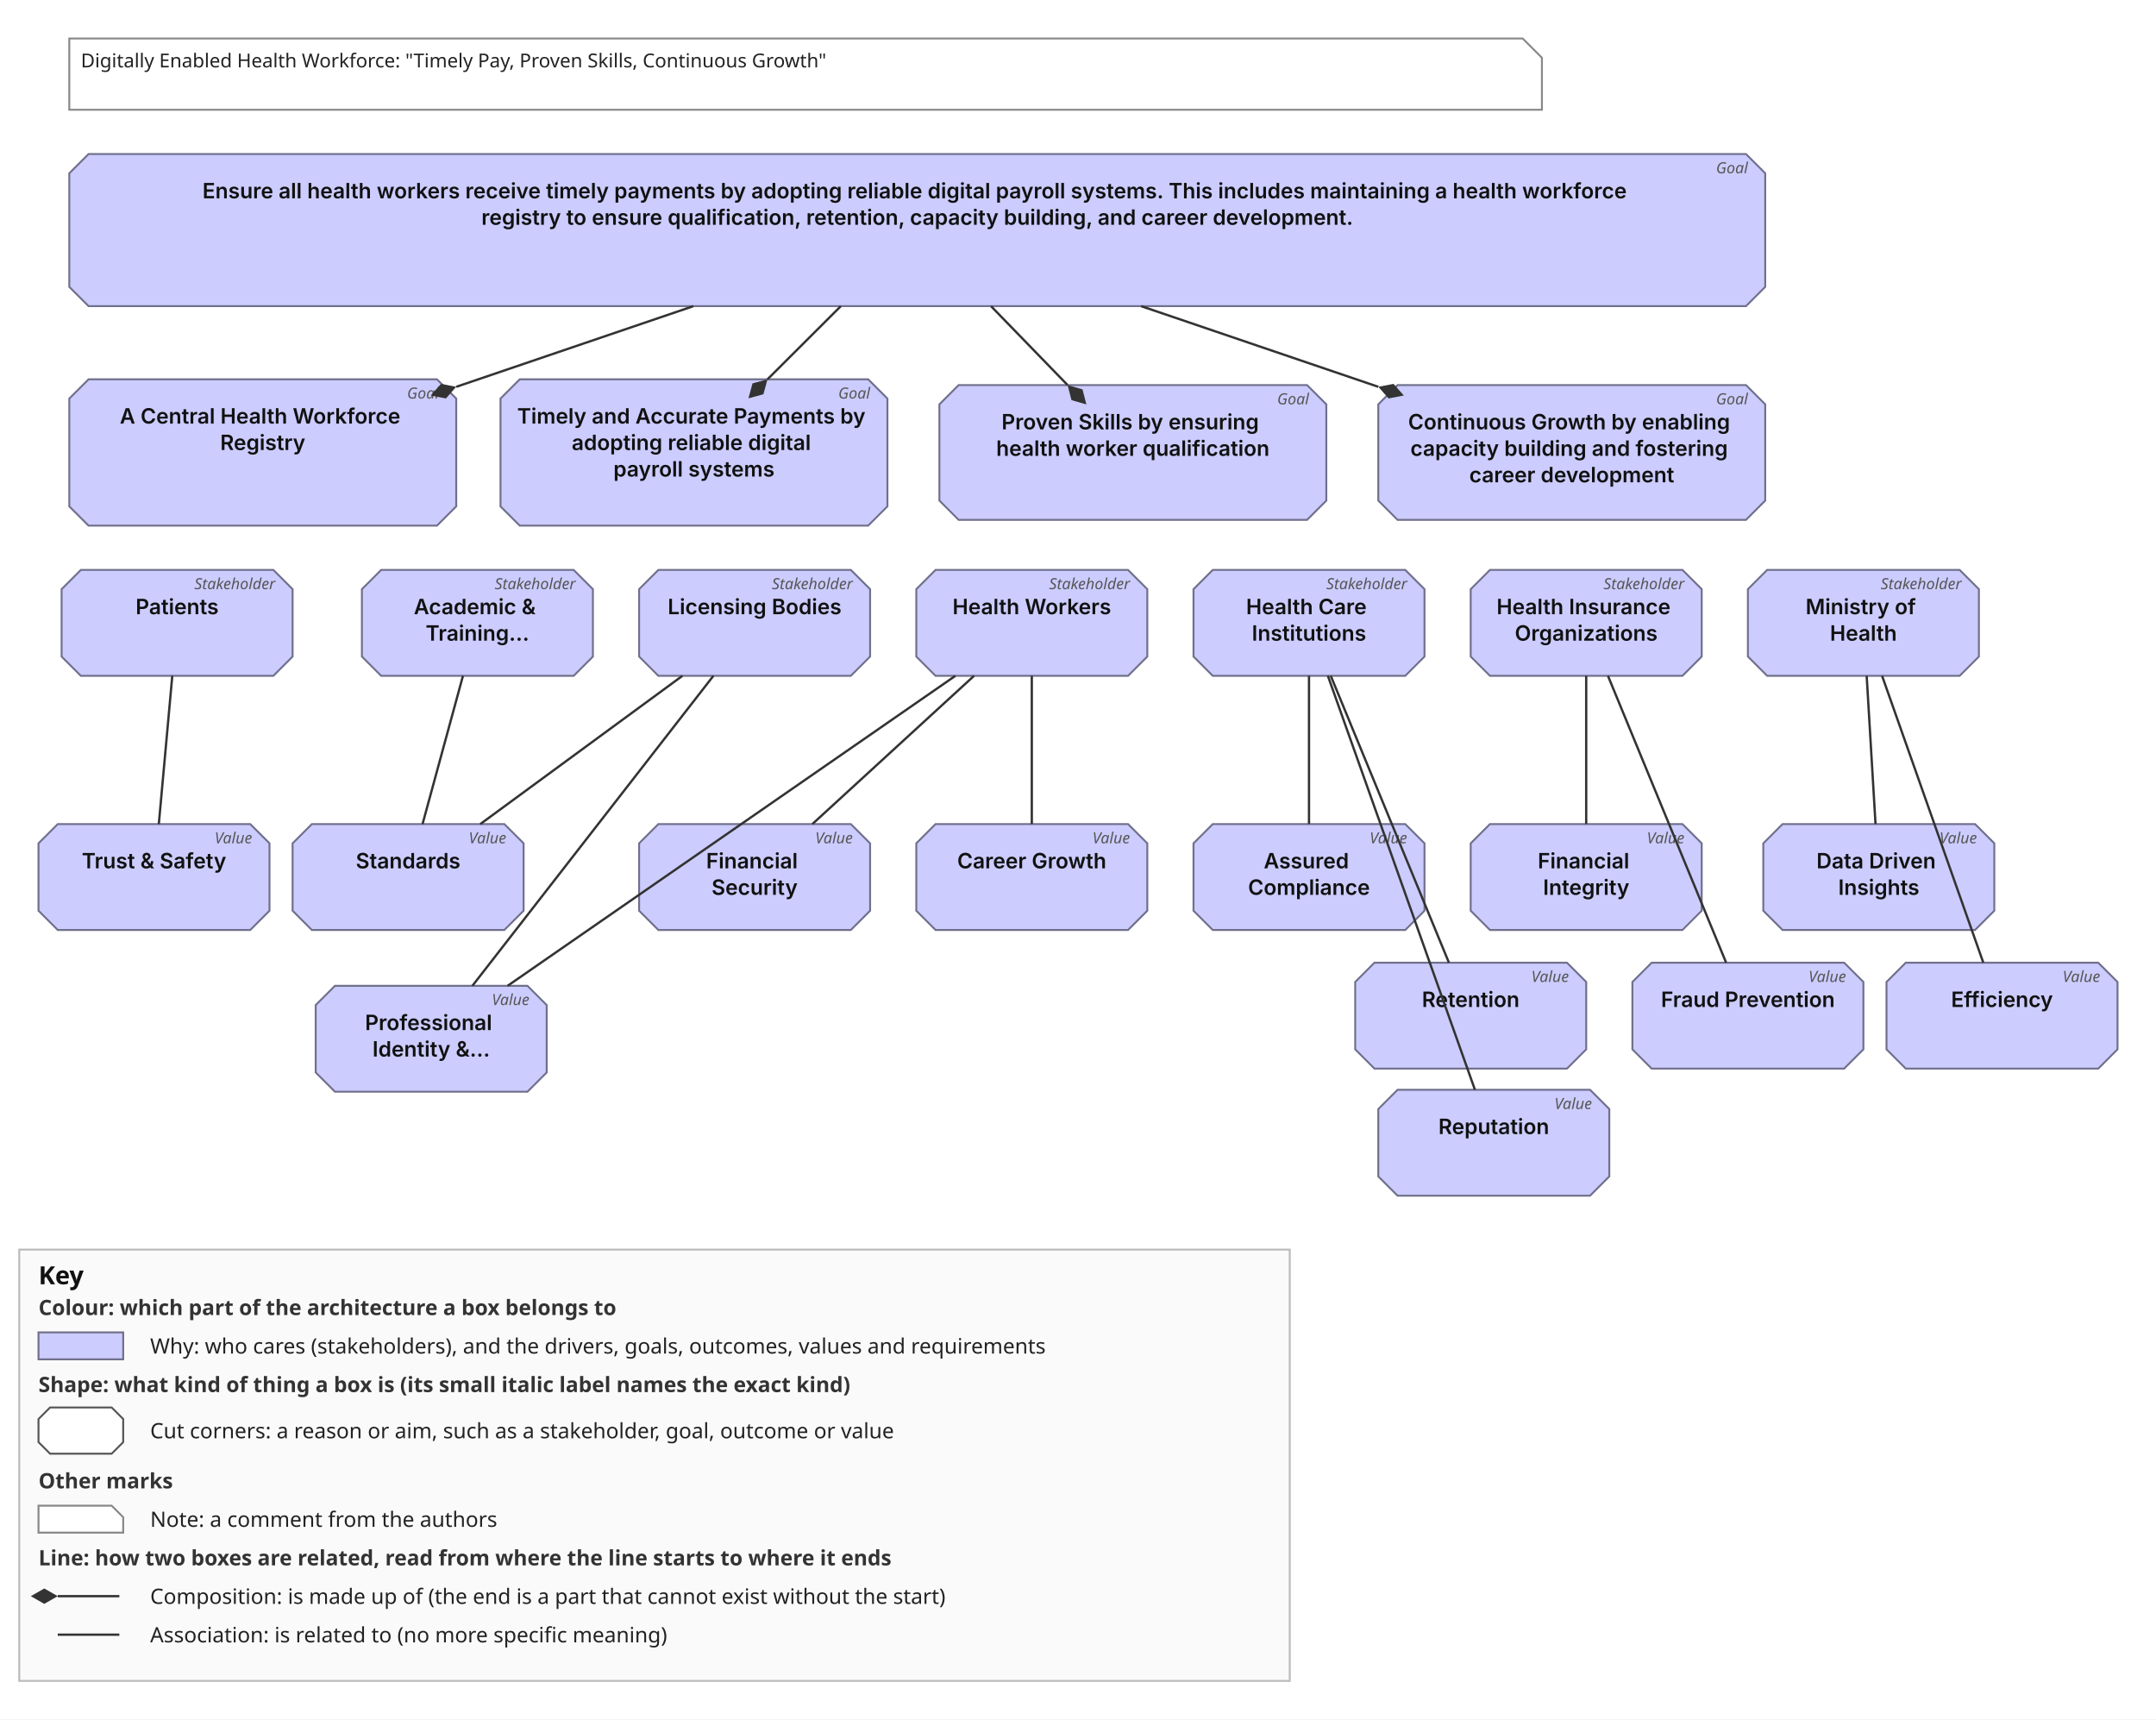
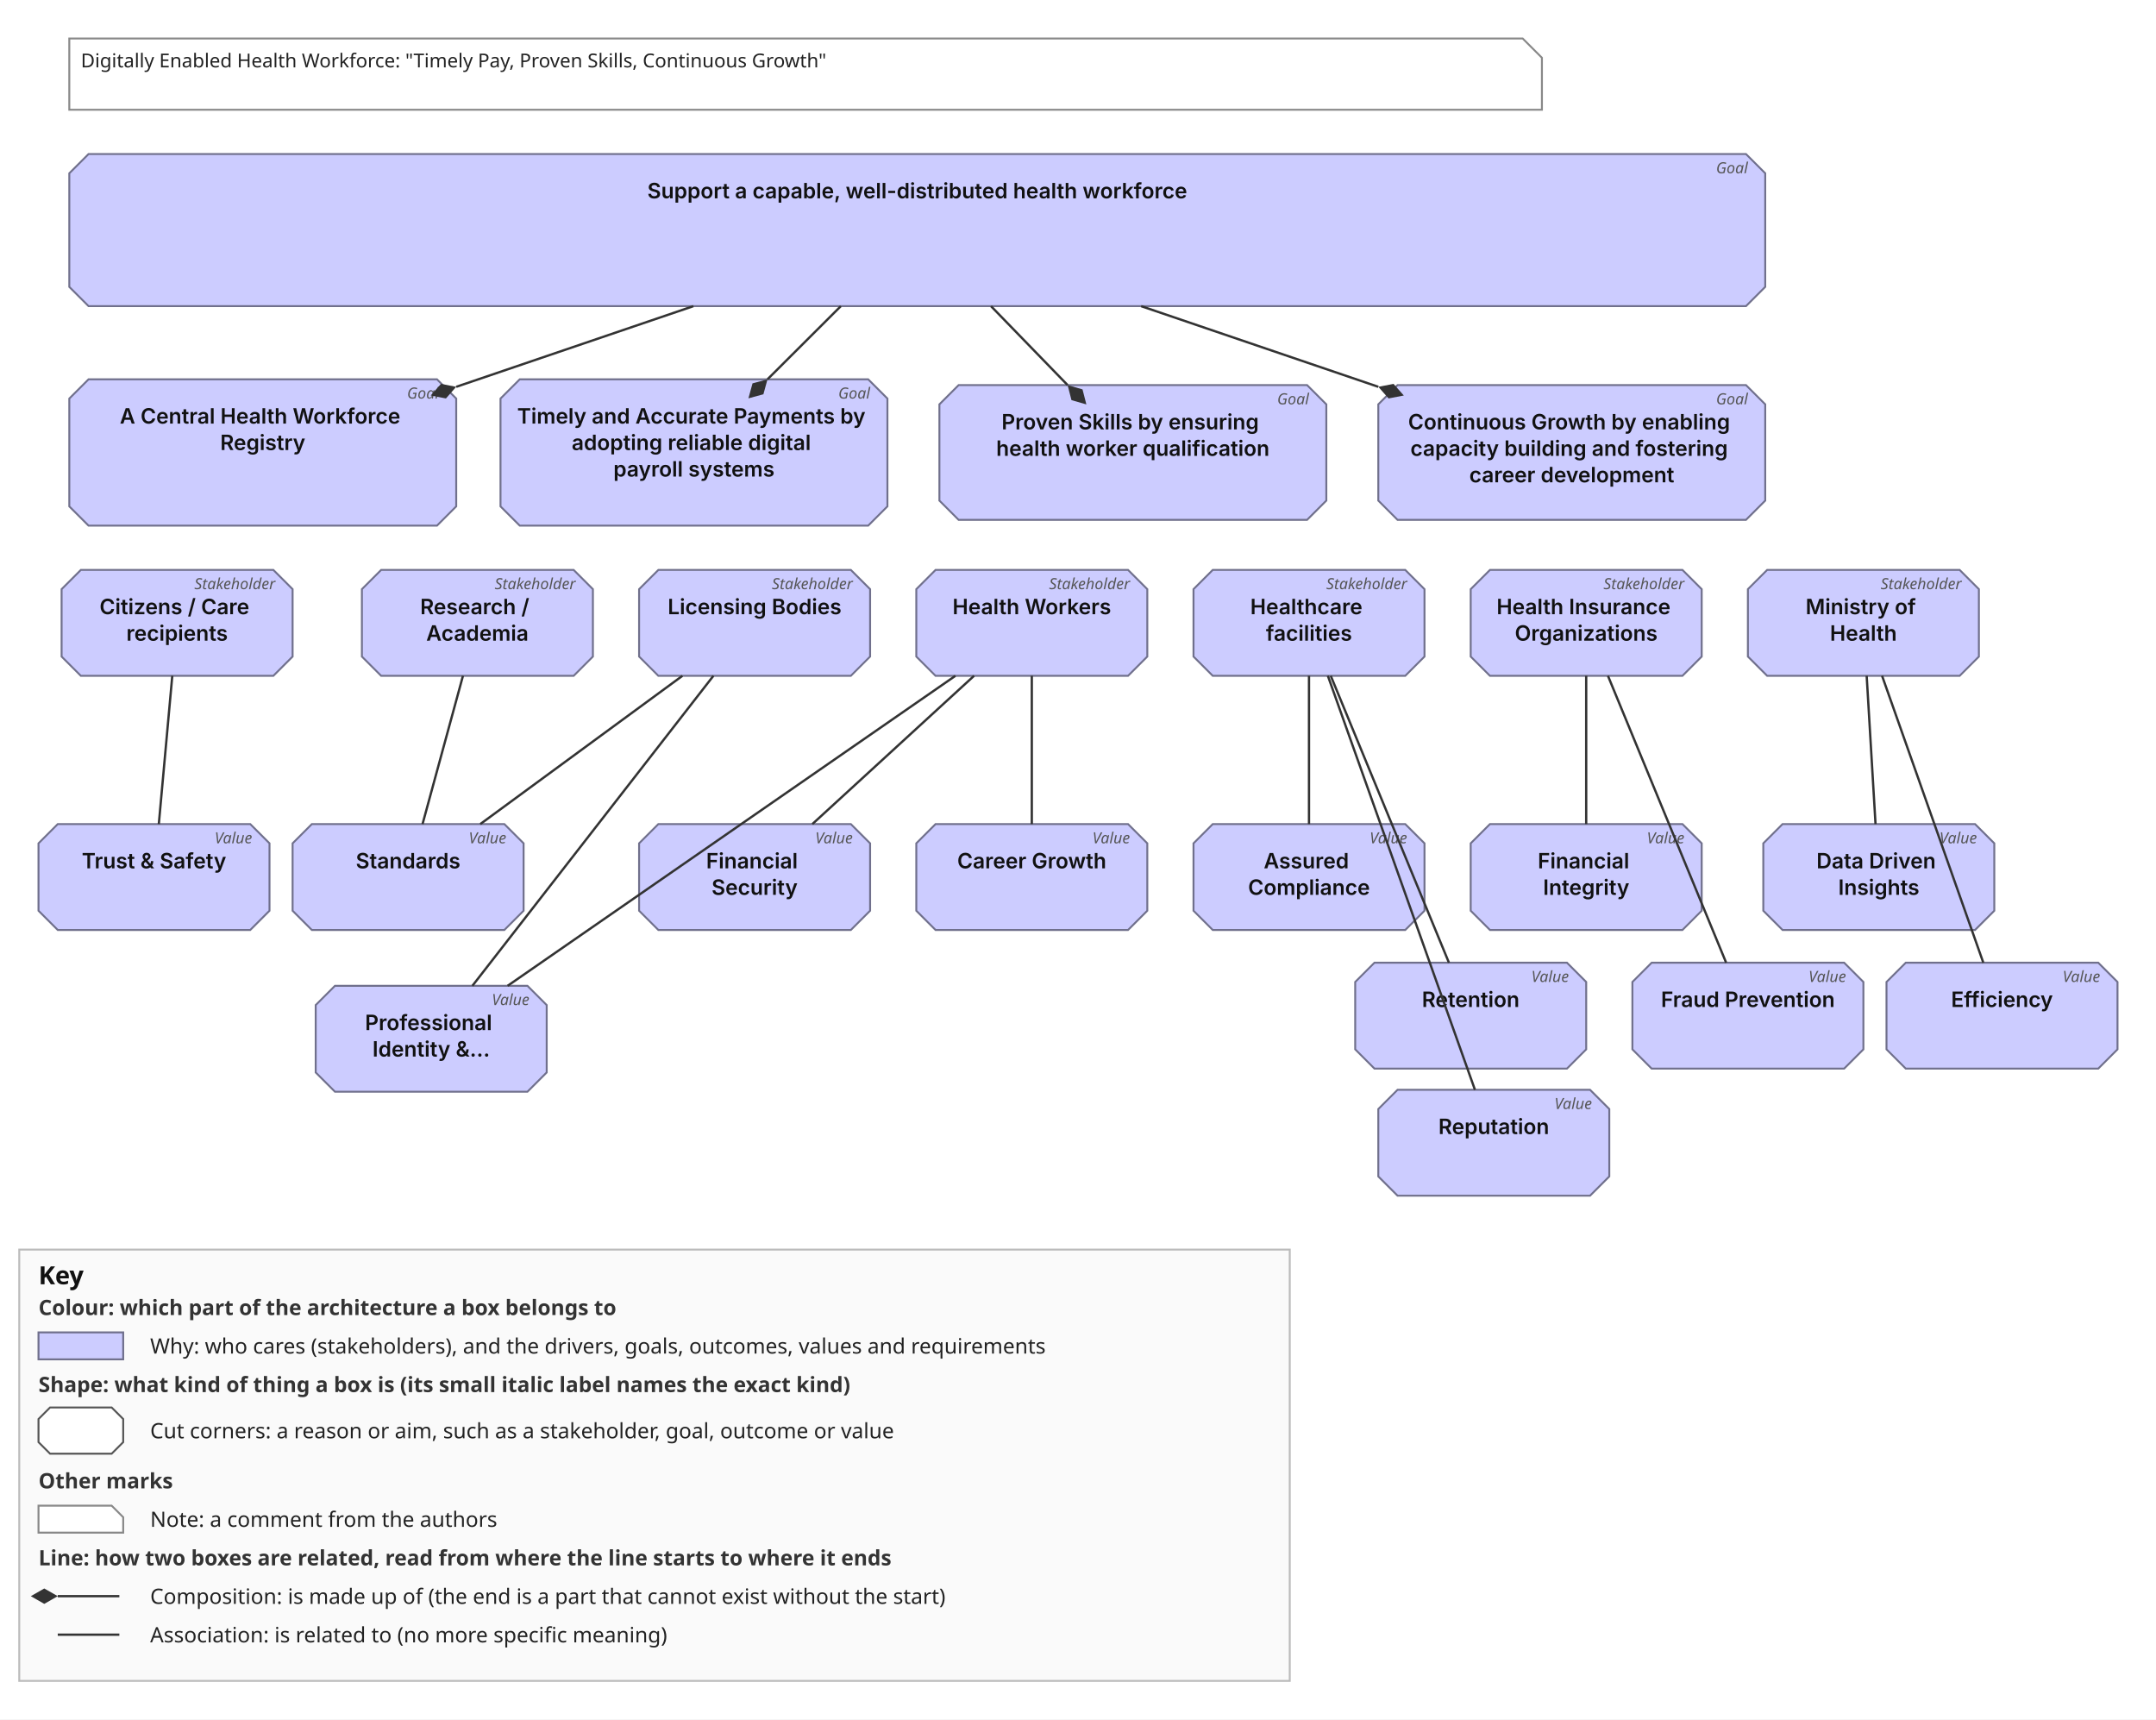
<svg xmlns="http://www.w3.org/2000/svg" viewBox="192 76 1120 893" width="1120" height="893" role="img" aria-labelledby="av-title">
  <style>
.av-name{font:600 11px system-ui,-apple-system,"Segoe UI",sans-serif;fill:#111}
.av-type{font:italic 8px system-ui,sans-serif;fill:#555}
.av-group{font:600 11px system-ui,sans-serif;fill:#333}
.av-note{font:10px system-ui,sans-serif;fill:#222}
.av-key{font:11px system-ui,sans-serif;fill:#222}
.av-keyh{font:600 11px system-ui,sans-serif;fill:#333}
.av-keyt{font:700 13px system-ui,sans-serif;fill:#111}
.av-rel{font:9px system-ui,sans-serif;fill:#333;paint-order:stroke;stroke:#fff;stroke-width:3px}
a:hover rect,a:hover polygon,a:focus rect,a:focus polygon{stroke:#06c;stroke-width:2.5}
</style>
  <defs>
    <marker id="arrow-open" viewBox="0 0 12 12" refX="11" refY="6" markerWidth="11" markerHeight="11" orient="auto-start-reverse" markerUnits="userSpaceOnUse">
      <path d="M1 1 L11 6 L1 11" fill="none" stroke="#333" stroke-width="1.3" />
    </marker>
    <marker id="arrow-filled" viewBox="0 0 12 12" refX="11" refY="6" markerWidth="11" markerHeight="11" orient="auto-start-reverse" markerUnits="userSpaceOnUse">
      <path d="M1 1 L11 6 L1 11 Z" fill="#333" />
    </marker>
    <marker id="arrow-small" viewBox="0 0 10 10" refX="9" refY="5" markerWidth="8" markerHeight="8" orient="auto-start-reverse" markerUnits="userSpaceOnUse">
      <path d="M1 1 L9 5 L1 9" fill="none" stroke="#333" stroke-width="1.2" />
    </marker>
    <marker id="triangle-hollow" viewBox="0 0 14 14" refX="13" refY="7" markerWidth="13" markerHeight="13" orient="auto-start-reverse" markerUnits="userSpaceOnUse">
      <path d="M1 1 L13 7 L1 13 Z" fill="#fff" stroke="#333" stroke-width="1.2" />
    </marker>
    <marker id="diamond-filled" viewBox="0 0 16 10" refX="1" refY="5" markerWidth="16" markerHeight="10" orient="auto-start-reverse" markerUnits="userSpaceOnUse">
      <path d="M1 5 L8 1 L15 5 L8 9 Z" fill="#333" />
    </marker>
    <marker id="diamond-hollow" viewBox="0 0 16 10" refX="1" refY="5" markerWidth="16" markerHeight="10" orient="auto-start-reverse" markerUnits="userSpaceOnUse">
      <path d="M1 5 L8 1 L15 5 L8 9 Z" fill="#fff" stroke="#333" stroke-width="1.2" />
    </marker>
    <marker id="dot" viewBox="0 0 8 8" refX="4" refY="4" markerWidth="7" markerHeight="7" orient="auto" markerUnits="userSpaceOnUse">
      <circle cx="4" cy="4" r="3.2" fill="#333" />
    </marker>
    <pattern id="missing" width="8" height="8" patternUnits="userSpaceOnUse" patternTransform="rotate(45)">
      <rect width="8" height="8" fill="#fff" />
      <line x1="0" y1="0" x2="0" y2="8" stroke="#d33" stroke-width="2" />
    </pattern>
  </defs>
  <rect x="192" y="76" width="1120" height="893" fill="#fff" />
  <a href="../../../en/dpi-h-ra/archimate/0.3.0-draft.1/elements/a-central-health-workforce-registry/" target="_top">
    <polygon points="238,273 419,273 429,283 429,339 419,349 238,349 228,339 228,283" fill="#ccccff" stroke="#70708c" stroke-width="1" />
    <text class="av-type" x="420" y="283" text-anchor="end">Goal</text>
    <text class="av-name" x="328.5" y="296" text-anchor="middle">
      <tspan x="328.5" dy="0">A Central Health Workforce</tspan>
      <tspan x="328.5" dy="13.75">Registry</tspan>
    </text>
  </a>
  <a href="../../../en/dpi-h-ra/archimate/0.3.0-draft.1/elements/timely-and-accurate-payments-by-adopting-reliable-digital/" target="_top">
    <polygon points="462,273 643,273 653,283 653,339 643,349 462,349 452,339 452,283" fill="#ccccff" stroke="#70708c" stroke-width="1" />
    <text class="av-type" x="644" y="283" text-anchor="end">Goal</text>
    <text class="av-name" x="552.5" y="296" text-anchor="middle">
      <tspan x="552.5" dy="0">Timely and Accurate Payments by</tspan>
      <tspan x="552.5" dy="13.75">adopting reliable digital</tspan>
      <tspan x="552.5" dy="13.75">payroll systems</tspan>
    </text>
  </a>
  <a href="../../../en/dpi-h-ra/archimate/0.3.0-draft.1/elements/proven-skills-by-ensuring-health-worker-qualification/" target="_top">
    <polygon points="690,276 871,276 881,286 881,336 871,346 690,346 680,336 680,286" fill="#ccccff" stroke="#70708c" stroke-width="1" />
    <text class="av-type" x="872" y="286" text-anchor="end">Goal</text>
    <text class="av-name" x="780.5" y="299" text-anchor="middle">
      <tspan x="780.5" dy="0">Proven Skills by ensuring</tspan>
      <tspan x="780.5" dy="13.75">health worker qualification</tspan>
    </text>
  </a>
  <a href="../../../en/dpi-h-ra/archimate/0.3.0-draft.1/elements/continuous-growth-by-enabling-capacity-building-and/" target="_top">
    <polygon points="918,276 1099,276 1109,286 1109,336 1099,346 918,346 908,336 908,286" fill="#ccccff" stroke="#70708c" stroke-width="1" />
    <text class="av-type" x="1100" y="286" text-anchor="end">Goal</text>
    <text class="av-name" x="1008.5" y="299" text-anchor="middle">
      <tspan x="1008.5" dy="0">Continuous Growth by enabling</tspan>
      <tspan x="1008.5" dy="13.75">capacity building and fostering</tspan>
      <tspan x="1008.5" dy="13.75">career development</tspan>
    </text>
  </a>
-   <a href="../../../en/dpi-h-ra/archimate/0.3.0-draft.1/elements/ensure-all-health-workers-receive-timely-payments-by/" target="_top">
+   <a href="../../../en/dpi-h-ra/archimate/0.3.0-draft.1/elements/support-a-capable-well-distributed-health-workforce/" target="_top">
    <polygon points="238,156 1099,156 1109,166 1109,225 1099,235 238,235 228,225 228,166" fill="#ccccff" stroke="#70708c" stroke-width="1" />
    <text class="av-type" x="1100" y="166" text-anchor="end">Goal</text>
    <text class="av-name" x="668.5" y="179" text-anchor="middle">
-       <tspan x="668.5" dy="0">Ensure all health workers receive timely payments by adopting reliable digital payroll systems. This includes maintaining a health workforce</tspan>
-       <tspan x="668.5" dy="13.75">registry to ensure qualification, retention, capacity building, and career development.</tspan>
+       <tspan x="668.5" dy="0">Support a capable, well-distributed health workforce</tspan>
    </text>
  </a>
  <g class="av-n">
    <polygon points="228,96 983,96 993,106 993,133 228,133" fill="#ffffff" stroke="#888" />
    <text class="av-note" x="234" y="111">
      <tspan x="234" dy="0">Digitally Enabled Health Workforce: "Timely Pay, Proven Skills, Continuous Growth"</tspan>
    </text>
  </g>
-   <a href="../../../en/dpi-h-ra/archimate/0.3.0-draft.1/elements/patients/" target="_top">
+   <a href="../../../en/dpi-h-ra/archimate/0.3.0-draft.1/elements/citizens-care-recipients/" target="_top">
    <polygon points="234,372 334,372 344,382 344,417 334,427 234,427 224,417 224,382" fill="#ccccff" stroke="#70708c" stroke-width="1" />
    <text class="av-type" x="335" y="382" text-anchor="end">Stakeholder</text>
    <text class="av-name" x="284" y="395" text-anchor="middle">
-       <tspan x="284" dy="0">Patients</tspan>
+       <tspan x="284" dy="0">Citizens / Care</tspan>
+       <tspan x="284" dy="13.75">recipients</tspan>
    </text>
  </a>
  <a href="../../../en/dpi-h-ra/archimate/0.3.0-draft.1/elements/trust-safety/" target="_top">
    <polygon points="222,504 322,504 332,514 332,549 322,559 222,559 212,549 212,514" fill="#ccccff" stroke="#70708c" stroke-width="1" />
    <text class="av-type" x="323" y="514" text-anchor="end">Value</text>
    <text class="av-name" x="272" y="527" text-anchor="middle">
      <tspan x="272" dy="0">Trust &amp; Safety</tspan>
    </text>
  </a>
  <a href="../../../en/dpi-h-ra/archimate/0.3.0-draft.1/elements/health-workers/" target="_top">
    <polygon points="678,372 778,372 788,382 788,417 778,427 678,427 668,417 668,382" fill="#ccccff" stroke="#70708c" stroke-width="1" />
    <text class="av-type" x="779" y="382" text-anchor="end">Stakeholder</text>
    <text class="av-name" x="728" y="395" text-anchor="middle">
      <tspan x="728" dy="0">Health Workers</tspan>
    </text>
  </a>
  <a href="../../../en/dpi-h-ra/archimate/0.3.0-draft.1/elements/financial-integrity/" target="_top">
    <polygon points="966,504 1066,504 1076,514 1076,549 1066,559 966,559 956,549 956,514" fill="#ccccff" stroke="#70708c" stroke-width="1" />
    <text class="av-type" x="1067" y="514" text-anchor="end">Value</text>
    <text class="av-name" x="1016" y="527" text-anchor="middle">
      <tspan x="1016" dy="0">Financial</tspan>
      <tspan x="1016" dy="13.75">Integrity</tspan>
    </text>
  </a>
  <a href="../../../en/dpi-h-ra/archimate/0.3.0-draft.1/elements/data-driven-insights/" target="_top">
    <polygon points="1118,504 1218,504 1228,514 1228,549 1218,559 1118,559 1108,549 1108,514" fill="#ccccff" stroke="#70708c" stroke-width="1" />
    <text class="av-type" x="1219" y="514" text-anchor="end">Value</text>
    <text class="av-name" x="1168" y="527" text-anchor="middle">
      <tspan x="1168" dy="0">Data Driven</tspan>
      <tspan x="1168" dy="13.75">Insights</tspan>
    </text>
  </a>
  <a href="../../../en/dpi-h-ra/archimate/0.3.0-draft.1/elements/assured-compliance/" target="_top">
    <polygon points="822,504 922,504 932,514 932,549 922,559 822,559 812,549 812,514" fill="#ccccff" stroke="#70708c" stroke-width="1" />
    <text class="av-type" x="923" y="514" text-anchor="end">Value</text>
    <text class="av-name" x="872" y="527" text-anchor="middle">
      <tspan x="872" dy="0">Assured</tspan>
      <tspan x="872" dy="13.75">Compliance</tspan>
    </text>
  </a>
  <a href="../../../en/dpi-h-ra/archimate/0.3.0-draft.1/elements/professional-identity-security/" target="_top">
    <polygon points="366,588 466,588 476,598 476,633 466,643 366,643 356,633 356,598" fill="#ccccff" stroke="#70708c" stroke-width="1" />
    <text class="av-type" x="467" y="598" text-anchor="end">Value</text>
    <text class="av-name" x="416" y="611" text-anchor="middle">
      <tspan x="416" dy="0">Professional</tspan>
      <tspan x="416" dy="13.75">Identity &amp;…</tspan>
    </text>
  </a>
-   <a href="../../../en/dpi-h-ra/archimate/0.3.0-draft.1/elements/health-care-institutions/" target="_top">
+   <a href="../../../en/dpi-h-ra/archimate/0.3.0-draft.1/elements/healthcare-facilities/" target="_top">
    <polygon points="822,372 922,372 932,382 932,417 922,427 822,427 812,417 812,382" fill="#ccccff" stroke="#70708c" stroke-width="1" />
    <text class="av-type" x="923" y="382" text-anchor="end">Stakeholder</text>
    <text class="av-name" x="872" y="395" text-anchor="middle">
-       <tspan x="872" dy="0">Health Care</tspan>
-       <tspan x="872" dy="13.75">Institutions</tspan>
+       <tspan x="872" dy="0">Healthcare</tspan>
+       <tspan x="872" dy="13.75">facilities</tspan>
    </text>
  </a>
  <a href="../../../en/dpi-h-ra/archimate/0.3.0-draft.1/elements/health-insurance-organizations/" target="_top">
    <polygon points="966,372 1066,372 1076,382 1076,417 1066,427 966,427 956,417 956,382" fill="#ccccff" stroke="#70708c" stroke-width="1" />
    <text class="av-type" x="1067" y="382" text-anchor="end">Stakeholder</text>
    <text class="av-name" x="1016" y="395" text-anchor="middle">
      <tspan x="1016" dy="0">Health Insurance</tspan>
      <tspan x="1016" dy="13.75">Organizations</tspan>
    </text>
  </a>
  <a href="../../../en/dpi-h-ra/archimate/0.3.0-draft.1/elements/fraud-prevention/" target="_top">
    <polygon points="1050,576 1150,576 1160,586 1160,621 1150,631 1050,631 1040,621 1040,586" fill="#ccccff" stroke="#70708c" stroke-width="1" />
    <text class="av-type" x="1151" y="586" text-anchor="end">Value</text>
    <text class="av-name" x="1100" y="599" text-anchor="middle">
      <tspan x="1100" dy="0">Fraud Prevention</tspan>
    </text>
  </a>
  <a href="../../../en/dpi-h-ra/archimate/0.3.0-draft.1/elements/ministry-of-health/" target="_top">
    <polygon points="1110,372 1210,372 1220,382 1220,417 1210,427 1110,427 1100,417 1100,382" fill="#ccccff" stroke="#70708c" stroke-width="1" />
    <text class="av-type" x="1211" y="382" text-anchor="end">Stakeholder</text>
    <text class="av-name" x="1160" y="395" text-anchor="middle">
      <tspan x="1160" dy="0">Ministry of</tspan>
      <tspan x="1160" dy="13.75">Health</tspan>
    </text>
  </a>
  <a href="../../../en/dpi-h-ra/archimate/0.3.0-draft.1/elements/efficiency/" target="_top">
    <polygon points="1182,576 1282,576 1292,586 1292,621 1282,631 1182,631 1172,621 1172,586" fill="#ccccff" stroke="#70708c" stroke-width="1" />
    <text class="av-type" x="1283" y="586" text-anchor="end">Value</text>
    <text class="av-name" x="1232" y="599" text-anchor="middle">
      <tspan x="1232" dy="0">Efficiency</tspan>
    </text>
  </a>
  <a href="../../../en/dpi-h-ra/archimate/0.3.0-draft.1/elements/licensing-bodies/" target="_top">
    <polygon points="534,372 634,372 644,382 644,417 634,427 534,427 524,417 524,382" fill="#ccccff" stroke="#70708c" stroke-width="1" />
    <text class="av-type" x="635" y="382" text-anchor="end">Stakeholder</text>
    <text class="av-name" x="584" y="395" text-anchor="middle">
      <tspan x="584" dy="0">Licensing Bodies</tspan>
    </text>
  </a>
  <a href="../../../en/dpi-h-ra/archimate/0.3.0-draft.1/elements/standards/" target="_top">
    <polygon points="354,504 454,504 464,514 464,549 454,559 354,559 344,549 344,514" fill="#ccccff" stroke="#70708c" stroke-width="1" />
    <text class="av-type" x="455" y="514" text-anchor="end">Value</text>
    <text class="av-name" x="404" y="527" text-anchor="middle">
      <tspan x="404" dy="0">Standards</tspan>
    </text>
  </a>
-   <a href="../../../en/dpi-h-ra/archimate/0.3.0-draft.1/elements/academic-training-institutions/" target="_top">
+   <a href="../../../en/dpi-h-ra/archimate/0.3.0-draft.1/elements/research-academia/" target="_top">
    <polygon points="390,372 490,372 500,382 500,417 490,427 390,427 380,417 380,382" fill="#ccccff" stroke="#70708c" stroke-width="1" />
    <text class="av-type" x="491" y="382" text-anchor="end">Stakeholder</text>
    <text class="av-name" x="440" y="395" text-anchor="middle">
-       <tspan x="440" dy="0">Academic &amp;</tspan>
-       <tspan x="440" dy="13.75">Training…</tspan>
+       <tspan x="440" dy="0">Research /</tspan>
+       <tspan x="440" dy="13.75">Academia</tspan>
    </text>
  </a>
  <a href="../../../en/dpi-h-ra/archimate/0.3.0-draft.1/elements/financial-security/" target="_top">
    <polygon points="534,504 634,504 644,514 644,549 634,559 534,559 524,549 524,514" fill="#ccccff" stroke="#70708c" stroke-width="1" />
    <text class="av-type" x="635" y="514" text-anchor="end">Value</text>
    <text class="av-name" x="584" y="527" text-anchor="middle">
      <tspan x="584" dy="0">Financial</tspan>
      <tspan x="584" dy="13.75">Security</tspan>
    </text>
  </a>
  <a href="../../../en/dpi-h-ra/archimate/0.3.0-draft.1/elements/career-growth/" target="_top">
    <polygon points="678,504 778,504 788,514 788,549 778,559 678,559 668,549 668,514" fill="#ccccff" stroke="#70708c" stroke-width="1" />
    <text class="av-type" x="779" y="514" text-anchor="end">Value</text>
    <text class="av-name" x="728" y="527" text-anchor="middle">
      <tspan x="728" dy="0">Career Growth</tspan>
    </text>
  </a>
  <a href="../../../en/dpi-h-ra/archimate/0.3.0-draft.1/elements/reputation/" target="_top">
    <polygon points="918,642 1018,642 1028,652 1028,687 1018,697 918,697 908,687 908,652" fill="#ccccff" stroke="#70708c" stroke-width="1" />
    <text class="av-type" x="1019" y="652" text-anchor="end">Value</text>
    <text class="av-name" x="968" y="665" text-anchor="middle">
      <tspan x="968" dy="0">Reputation</tspan>
    </text>
  </a>
  <a href="../../../en/dpi-h-ra/archimate/0.3.0-draft.1/elements/retention/" target="_top">
    <polygon points="906,576 1006,576 1016,586 1016,621 1006,631 906,631 896,621 896,586" fill="#ccccff" stroke="#70708c" stroke-width="1" />
    <text class="av-type" x="1007" y="586" text-anchor="end">Value</text>
    <text class="av-name" x="956" y="599" text-anchor="middle">
      <tspan x="956" dy="0">Retention</tspan>
    </text>
  </a>
  <a href="../../../en/dpi-h-ra/archimate/0.3.0-draft.1/relationships/id-6dba9e5cf5ac4e53b6df9ed8cef0b10f/" target="_top">
    <path d="M429 276.9 L552.2 235" fill="none" stroke="#333" stroke-width="1.2" marker-start="url(#diamond-filled)" />
    <path d="M429 276.9 L552.2 235" fill="none" stroke="transparent" stroke-width="8" />
  </a>
  <a href="../../../en/dpi-h-ra/archimate/0.3.0-draft.1/relationships/id-4e0f6561af074c7c85c8cb61efd82bd8/" target="_top">
    <path d="M590.7 273 L628.8 235" fill="none" stroke="#333" stroke-width="1.2" marker-start="url(#diamond-filled)" />
    <path d="M590.7 273 L628.8 235" fill="none" stroke="transparent" stroke-width="8" />
  </a>
  <a href="../../../en/dpi-h-ra/archimate/0.3.0-draft.1/relationships/id-11628f1f158b4ad998f5aeb4e3c63dbd/" target="_top">
    <path d="M746.6 276 L706.8 235" fill="none" stroke="#333" stroke-width="1.2" marker-start="url(#diamond-filled)" />
    <path d="M746.6 276 L706.8 235" fill="none" stroke="transparent" stroke-width="8" />
  </a>
  <a href="../../../en/dpi-h-ra/archimate/0.3.0-draft.1/relationships/id-7c5d5423ae6e41c388071c2da93d5fe9/" target="_top">
    <path d="M908 276.9 L784.8 235" fill="none" stroke="#333" stroke-width="1.2" marker-start="url(#diamond-filled)" />
    <path d="M908 276.9 L784.8 235" fill="none" stroke="transparent" stroke-width="8" />
  </a>
  <a href="../../../en/dpi-h-ra/archimate/0.3.0-draft.1/relationships/id-cc65670da4d74301a17360ac03bfeffb/" target="_top">
    <path d="M281.5 427 L274.5 504" fill="none" stroke="#333" stroke-width="1.2" />
    <path d="M281.5 427 L274.5 504" fill="none" stroke="transparent" stroke-width="8" />
  </a>
  <a href="../../../en/dpi-h-ra/archimate/0.3.0-draft.1/relationships/id-e15649393fd7472688e24c5469ece6d6/" target="_top">
    <path d="M688.3 427 L455.7 588" fill="none" stroke="#333" stroke-width="1.2" />
    <path d="M688.3 427 L455.7 588" fill="none" stroke="transparent" stroke-width="8" />
  </a>
  <a href="../../../en/dpi-h-ra/archimate/0.3.0-draft.1/relationships/id-f5659f20014c438fb8a128859617e06b/" target="_top">
    <path d="M872 427 L872 504" fill="none" stroke="#333" stroke-width="1.2" />
    <path d="M872 427 L872 504" fill="none" stroke="transparent" stroke-width="8" />
  </a>
  <a href="../../../en/dpi-h-ra/archimate/0.3.0-draft.1/relationships/id-129509ba50094bf598c45909e03028a1/" target="_top">
    <path d="M1016 427 L1016 504" fill="none" stroke="#333" stroke-width="1.2" />
    <path d="M1016 427 L1016 504" fill="none" stroke="transparent" stroke-width="8" />
  </a>
  <a href="../../../en/dpi-h-ra/archimate/0.3.0-draft.1/relationships/id-1089effac280430582f75d8dc4c4e537/" target="_top">
    <path d="M1088.7 576 L1027.3 427" fill="none" stroke="#333" stroke-width="1.2" />
    <path d="M1088.7 576 L1027.3 427" fill="none" stroke="transparent" stroke-width="8" />
  </a>
  <a href="../../../en/dpi-h-ra/archimate/0.3.0-draft.1/relationships/id-3e73475ab54b4cf1b28ac3b54c742560/" target="_top">
    <path d="M1161.7 427 L1166.3 504" fill="none" stroke="#333" stroke-width="1.2" />
    <path d="M1161.7 427 L1166.3 504" fill="none" stroke="transparent" stroke-width="8" />
  </a>
  <a href="../../../en/dpi-h-ra/archimate/0.3.0-draft.1/relationships/id-61dac3e51b3b4e3db885fa28eb12deba/" target="_top">
    <path d="M1169.7 427 L1222.3 576" fill="none" stroke="#333" stroke-width="1.2" />
    <path d="M1169.7 427 L1222.3 576" fill="none" stroke="transparent" stroke-width="8" />
  </a>
  <a href="../../../en/dpi-h-ra/archimate/0.3.0-draft.1/relationships/id-a76fb47014c44c57a1a1a5cba998ffa7/" target="_top">
    <path d="M562.6 427 L437.4 588" fill="none" stroke="#333" stroke-width="1.2" />
    <path d="M562.6 427 L437.4 588" fill="none" stroke="transparent" stroke-width="8" />
  </a>
  <a href="../../../en/dpi-h-ra/archimate/0.3.0-draft.1/relationships/id-adaf5e4532934197acab6b4f60a17af7/" target="_top">
    <path d="M441.5 504 L546.5 427" fill="none" stroke="#333" stroke-width="1.2" />
    <path d="M441.5 504 L546.5 427" fill="none" stroke="transparent" stroke-width="8" />
  </a>
  <a href="../../../en/dpi-h-ra/archimate/0.3.0-draft.1/relationships/id-0231676aa04e4cbba4749d1db94f123f/" target="_top">
    <path d="M432.5 427 L411.5 504" fill="none" stroke="#333" stroke-width="1.2" />
    <path d="M432.5 427 L411.5 504" fill="none" stroke="transparent" stroke-width="8" />
  </a>
  <a href="../../../en/dpi-h-ra/archimate/0.3.0-draft.1/relationships/id-2da29d7011204c9d9e293b0b1bfa00af/" target="_top">
    <path d="M614 504 L698 427" fill="none" stroke="#333" stroke-width="1.2" />
    <path d="M614 504 L698 427" fill="none" stroke="transparent" stroke-width="8" />
  </a>
  <a href="../../../en/dpi-h-ra/archimate/0.3.0-draft.1/relationships/id-5b80c700a47d4d698522c304e0084d37/" target="_top">
    <path d="M728 504 L728 427" fill="none" stroke="#333" stroke-width="1.2" />
    <path d="M728 504 L728 427" fill="none" stroke="transparent" stroke-width="8" />
  </a>
  <a href="../../../en/dpi-h-ra/archimate/0.3.0-draft.1/relationships/id-c085772426764fcfb67c5e083cd09ad2/" target="_top">
    <path d="M958.2 642 L881.8 427" fill="none" stroke="#333" stroke-width="1.2" />
    <path d="M958.2 642 L881.8 427" fill="none" stroke="transparent" stroke-width="8" />
  </a>
  <a href="../../../en/dpi-h-ra/archimate/0.3.0-draft.1/relationships/id-dc5562cc158c4412a51a0b2c105a01ac/" target="_top">
    <path d="M944.7 576 L883.3 427" fill="none" stroke="#333" stroke-width="1.2" />
    <path d="M944.7 576 L883.3 427" fill="none" stroke="transparent" stroke-width="8" />
  </a>
  <g class="av-legend">
    <rect x="202" y="725" width="660" height="224" fill="#fafafa" stroke="#bbb" />
    <text class="av-keyt" x="212" y="743">Key</text>
    <text class="av-keyh" x="212" y="759">Colour: which part of the architecture a box belongs to</text>
    <rect x="212" y="768" width="44" height="14" fill="#ccccff" stroke="#70708c" />
    <text class="av-key" x="270" y="779">Why: who cares (stakeholders), and the drivers, goals, outcomes, values and requirements</text>
    <text class="av-keyh" x="212" y="799">Shape: what kind of thing a box is (its small italic label names the exact kind)</text>
    <polygon points="218,807 250,807 256,813 256,825 250,831 218,831 212,825 212,813" fill="#fff" stroke="#555" />
    <text class="av-key" x="270" y="823">Cut corners: a reason or aim, such as a stakeholder, goal, outcome or value</text>
    <text class="av-keyh" x="212" y="849">Other marks</text>
    <polygon points="212,858 250,858 256,864 256,872 212,872" fill="#fff" stroke="#888" />
    <text class="av-key" x="270" y="869">Note: a comment from the authors</text>
    <text class="av-keyh" x="212" y="889">Line: how two boxes are related, read from where the line starts to where it ends</text>
    <path d="M222 905 L254 905" fill="none" stroke="#333" stroke-width="1.2" marker-start="url(#diamond-filled)" />
    <text class="av-key" x="270" y="909">Composition: is made up of (the end is a part that cannot exist without the start)</text>
    <path d="M222 925 L254 925" fill="none" stroke="#333" stroke-width="1.2" />
    <text class="av-key" x="270" y="929">Association: is related to (no more specific meaning)</text>
  </g>
</svg>
